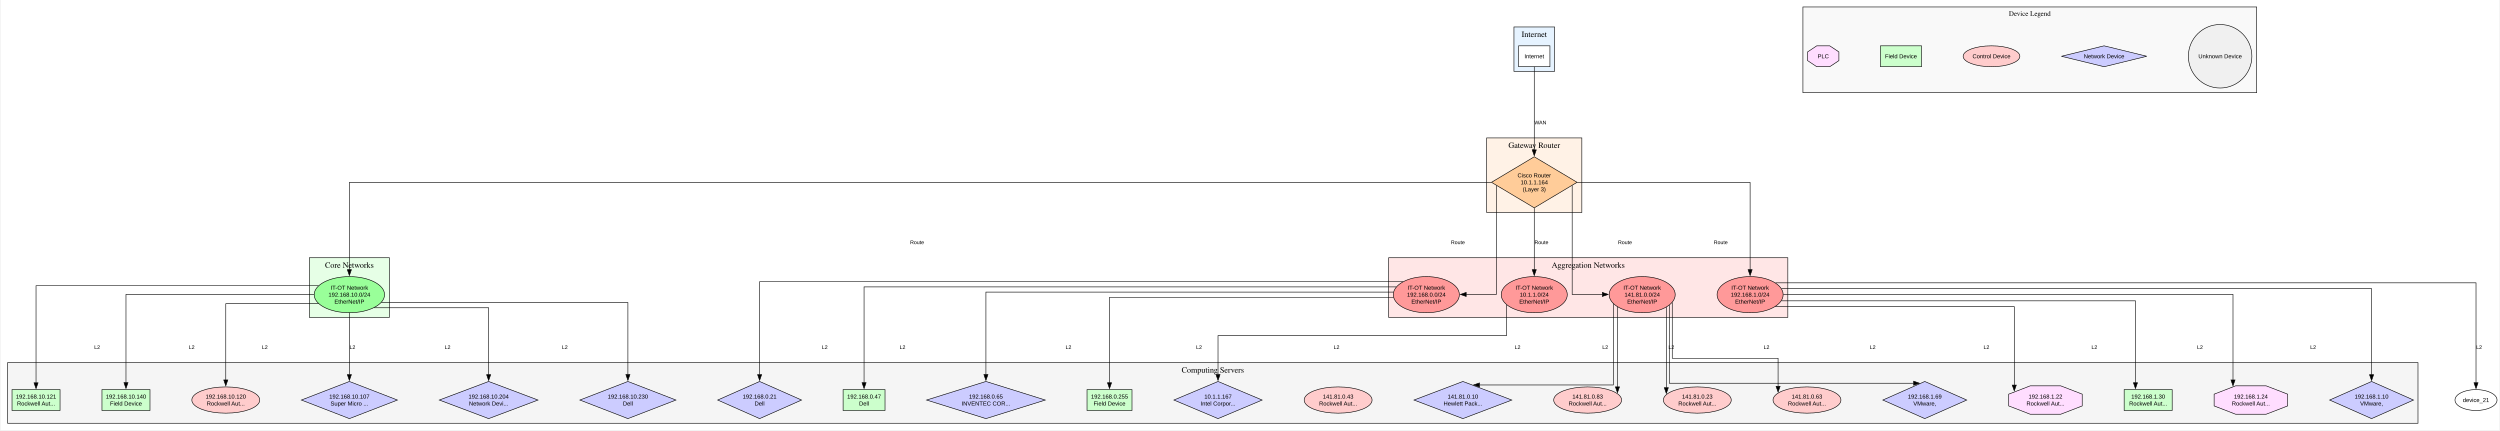
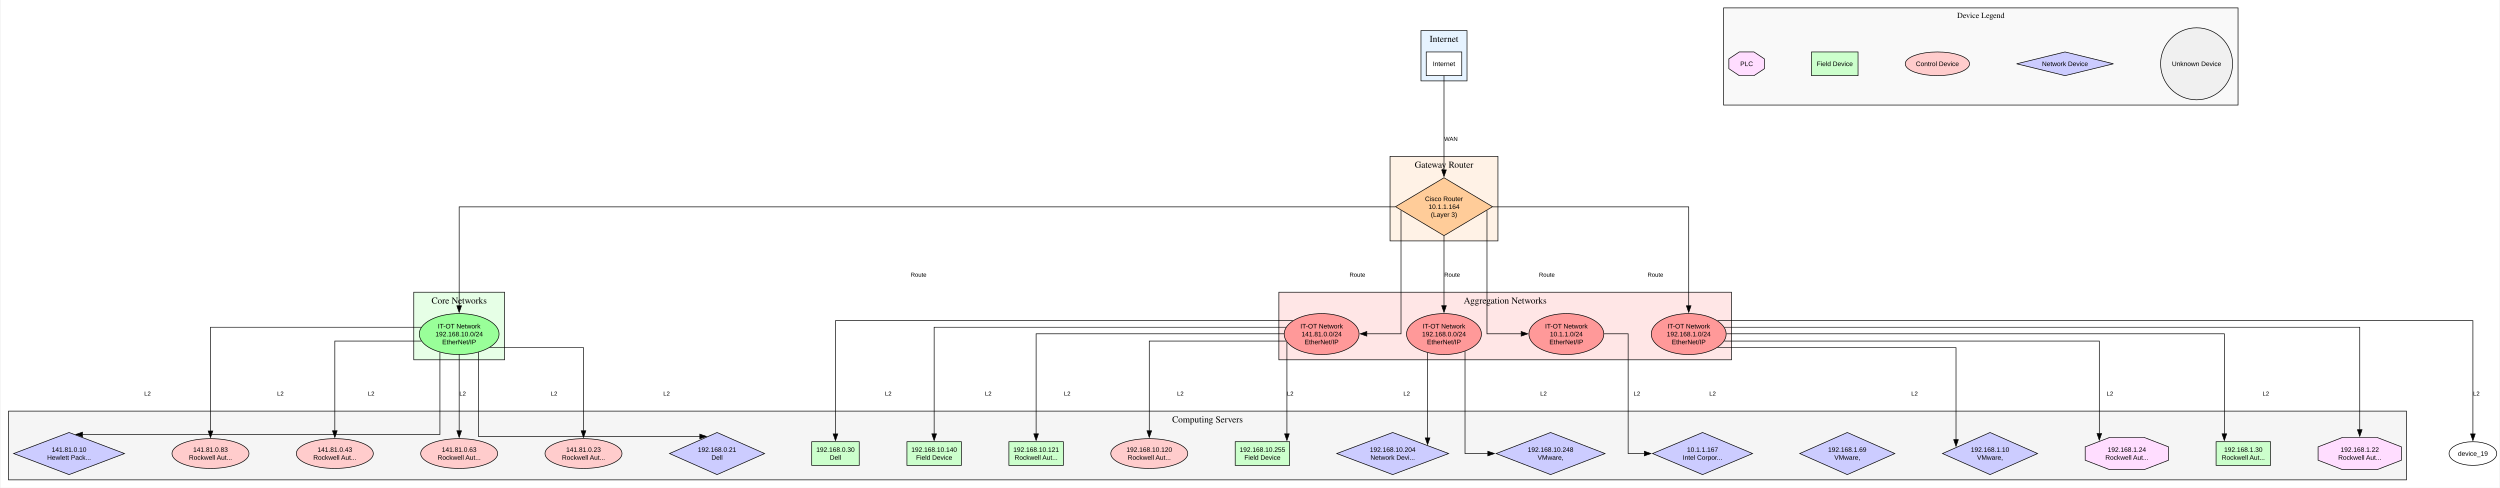
- <svg xmlns="http://www.w3.org/2000/svg" width="4306pt" height="741pt" viewBox="0.00 0.00 4306.23 741.42">
+ <svg xmlns="http://www.w3.org/2000/svg" width="3798pt" height="741pt" viewBox="0.00 0.00 3798.23 741.42">
  <g id="graph0" class="graph" transform="scale(1 1) rotate(0) translate(4 737.42)">
-     <polygon fill="white" stroke="none" points="-4,4 -4,-737.42 4302.23,-737.42 4302.23,4 -4,4" />
+     <polygon fill="white" stroke="none" points="-4,4 -4,-737.42 3794.23,-737.42 3794.23,4 -4,4" />
    <g id="clust1" class="cluster">
-       <polygon fill="#e6f3ff" stroke="black" points="2604,-614.45 2604,-690.95 2674,-690.95 2674,-614.45 2604,-614.45" />
-       <text text-anchor="middle" x="2639" y="-673.65" font-family="Times,serif" font-size="14.00">Internet</text>
+       <polygon fill="#e6f3ff" stroke="black" points="2155,-614.45 2155,-690.95 2225,-690.95 2225,-614.45 2155,-614.45" />
+       <text text-anchor="middle" x="2190" y="-673.65" font-family="Times,serif" font-size="14.00">Internet</text>
    </g>
    <g id="clust2" class="cluster">
-       <polygon fill="#fff2e6" stroke="black" points="2557,-371.23 2557,-499.73 2721,-499.73 2721,-371.23 2557,-371.23" />
-       <text text-anchor="middle" x="2639" y="-482.43" font-family="Times,serif" font-size="14.00">Gateway Router</text>
+       <polygon fill="#fff2e6" stroke="black" points="2108,-371.23 2108,-499.73 2272,-499.73 2272,-371.23 2108,-371.23" />
+       <text text-anchor="middle" x="2190" y="-482.43" font-family="Times,serif" font-size="14.00">Gateway Router</text>
    </g>
    <g id="clust3" class="cluster">
-       <polygon fill="#e6ffe6" stroke="black" points="528,-190.5 528,-293.23 666,-293.23 666,-190.5 528,-190.5" />
-       <text text-anchor="middle" x="597" y="-275.93" font-family="Times,serif" font-size="14.00">Core Networks</text>
+       <polygon fill="#e6ffe6" stroke="black" points="624,-190.5 624,-293.23 762,-293.23 762,-190.5 624,-190.5" />
+       <text text-anchor="middle" x="693" y="-275.93" font-family="Times,serif" font-size="14.00">Core Networks</text>
    </g>
    <g id="clust4" class="cluster">
-       <polygon fill="#ffe6e6" stroke="black" points="2388,-190.5 2388,-293.23 3076,-293.23 3076,-190.5 2388,-190.5" />
-       <text text-anchor="middle" x="2732" y="-275.93" font-family="Times,serif" font-size="14.00">Aggregation Networks</text>
+       <polygon fill="#ffe6e6" stroke="black" points="1939,-190.5 1939,-293.23 2627,-293.23 2627,-190.5 1939,-190.5" />
+       <text text-anchor="middle" x="2283" y="-275.93" font-family="Times,serif" font-size="14.00">Aggregation Networks</text>
    </g>
    <g id="clust5" class="cluster">
-       <polygon fill="#f5f5f5" stroke="black" points="8,-8 8,-112.5 4162,-112.5 4162,-8 8,-8" />
-       <text text-anchor="middle" x="2085" y="-95.2" font-family="Times,serif" font-size="14.00">Computing Servers</text>
+       <polygon fill="#f5f5f5" stroke="black" points="8,-8 8,-112.5 3653,-112.5 3653,-8 8,-8" />
+       <text text-anchor="middle" x="1830.5" y="-95.2" font-family="Times,serif" font-size="14.00">Computing Servers</text>
    </g>
    <g id="clust6" class="cluster">
-       <polygon fill="#f9f9f9" stroke="black" points="3102,-577.73 3102,-725.42 3884,-725.42 3884,-577.73 3102,-577.73" />
-       <text text-anchor="middle" x="3493" y="-710.02" font-family="Times,serif" font-size="12.00">Device Legend</text>
+       <polygon fill="#f9f9f9" stroke="black" points="2615,-577.73 2615,-725.42 3397,-725.42 3397,-577.73 2615,-577.73" />
+       <text text-anchor="middle" x="3006" y="-710.02" font-family="Times,serif" font-size="12.00">Device Legend</text>
    </g>
    <g id="node1" class="node">
-       <polygon fill="white" stroke="black" points="2666,-658.45 2612,-658.45 2612,-622.45 2666,-622.45 2666,-658.45" />
-       <text text-anchor="middle" x="2639" y="-636.95" font-family="Arial" font-size="10.00">Internet</text>
+       <polygon fill="white" stroke="black" points="2217,-658.45 2163,-658.45 2163,-622.45 2217,-622.45 2217,-658.45" />
+       <text text-anchor="middle" x="2190" y="-636.95" font-family="Arial" font-size="10.00">Internet</text>
    </g>
    <g id="node2" class="node">
-       <polygon fill="#ffcc99" stroke="black" points="2639,-467.23 2565.25,-423.23 2639,-379.23 2712.75,-423.23 2639,-467.23" />
-       <text text-anchor="middle" x="2639" y="-431.73" font-family="Arial" font-size="10.00">Cisco Router</text>
-       <text text-anchor="middle" x="2639" y="-419.73" font-family="Arial" font-size="10.00">10.1.1.164</text>
-       <text text-anchor="middle" x="2639" y="-407.73" font-family="Arial" font-size="10.00">(Layer 3)</text>
+       <polygon fill="#ffcc99" stroke="black" points="2190,-467.23 2116.25,-423.23 2190,-379.23 2263.75,-423.23 2190,-467.23" />
+       <text text-anchor="middle" x="2190" y="-431.73" font-family="Arial" font-size="10.00">Cisco Router</text>
+       <text text-anchor="middle" x="2190" y="-419.73" font-family="Arial" font-size="10.00">10.1.1.164</text>
+       <text text-anchor="middle" x="2190" y="-407.73" font-family="Arial" font-size="10.00">(Layer 3)</text>
    </g>
    <g id="edge1" class="edge">
-       <path fill="none" stroke="black" d="M2639,-622.3C2639,-622.3 2639,-479.13 2639,-479.13" />
-       <polygon fill="black" stroke="black" points="2642.5,-479.13 2639,-469.13 2635.5,-479.13 2642.5,-479.13" />
-       <text text-anchor="middle" x="2649.5" y="-523.18" font-family="Arial" font-size="9.00">WAN</text>
+       <path fill="none" stroke="black" d="M2190,-622.3C2190,-622.3 2190,-479.13 2190,-479.13" />
+       <polygon fill="black" stroke="black" points="2193.5,-479.13 2190,-469.13 2186.5,-479.13 2193.5,-479.13" />
+       <text text-anchor="middle" x="2200.5" y="-523.18" font-family="Arial" font-size="9.00">WAN</text>
    </g>
    <g id="node3" class="node">
-       <ellipse fill="#99ff99" stroke="black" cx="597" cy="-229.61" rx="60.63" ry="31.11" />
-       <text text-anchor="middle" x="597" y="-238.11" font-family="Arial" font-size="10.00">IT-OT Network</text>
-       <text text-anchor="middle" x="597" y="-226.11" font-family="Arial" font-size="10.00">192.168.10.0/24</text>
-       <text text-anchor="middle" x="597" y="-214.11" font-family="Arial" font-size="10.00">EtherNet/IP</text>
+       <ellipse fill="#99ff99" stroke="black" cx="693" cy="-229.61" rx="60.63" ry="31.11" />
+       <text text-anchor="middle" x="693" y="-238.11" font-family="Arial" font-size="10.00">IT-OT Network</text>
+       <text text-anchor="middle" x="693" y="-226.11" font-family="Arial" font-size="10.00">192.168.10.0/24</text>
+       <text text-anchor="middle" x="693" y="-214.11" font-family="Arial" font-size="10.00">EtherNet/IP</text>
    </g>
    <g id="edge2" class="edge">
-       <path fill="none" stroke="black" d="M2564.81,-423C2198.15,-423 597,-423 597,-423 597,-423 597,-272.63 597,-272.63" />
-       <polygon fill="black" stroke="black" points="600.5,-272.63 597,-262.63 593.5,-272.63 600.5,-272.63" />
-       <text text-anchor="middle" x="1575.38" y="-316.68" font-family="Arial" font-size="9.00">Route</text>
+       <path fill="none" stroke="black" d="M2115.76,-423C1813.7,-423 693,-423 693,-423 693,-423 693,-272.63 693,-272.63" />
+       <polygon fill="black" stroke="black" points="696.5,-272.63 693,-262.63 689.5,-272.63 696.5,-272.63" />
+       <text text-anchor="middle" x="1391.38" y="-316.68" font-family="Arial" font-size="9.00">Route</text>
    </g>
    <g id="node4" class="node">
-       <ellipse fill="#ff9999" stroke="black" cx="2453" cy="-229.61" rx="56.92" ry="31.11" />
-       <text text-anchor="middle" x="2453" y="-238.11" font-family="Arial" font-size="10.00">IT-OT Network</text>
-       <text text-anchor="middle" x="2453" y="-226.11" font-family="Arial" font-size="10.00">192.168.0.0/24</text>
-       <text text-anchor="middle" x="2453" y="-214.11" font-family="Arial" font-size="10.00">EtherNet/IP</text>
+       <ellipse fill="#ff9999" stroke="black" cx="2004" cy="-229.61" rx="56.92" ry="31.11" />
+       <text text-anchor="middle" x="2004" y="-238.11" font-family="Arial" font-size="10.00">IT-OT Network</text>
+       <text text-anchor="middle" x="2004" y="-226.11" font-family="Arial" font-size="10.00">141.81.0.0/24</text>
+       <text text-anchor="middle" x="2004" y="-214.11" font-family="Arial" font-size="10.00">EtherNet/IP</text>
    </g>
    <g id="edge3" class="edge">
-       <path fill="none" stroke="black" d="M2573.66,-417.65C2573.66,-385.97 2573.66,-230 2573.66,-230 2573.66,-230 2521.67,-230 2521.67,-230" />
-       <polygon fill="black" stroke="black" points="2521.67,-226.5 2511.67,-230 2521.67,-233.5 2521.67,-226.5" />
-       <text text-anchor="middle" x="2507.38" y="-316.68" font-family="Arial" font-size="9.00">Route</text>
+       <path fill="none" stroke="black" d="M2124.66,-417.65C2124.66,-385.97 2124.66,-230 2124.66,-230 2124.66,-230 2072.67,-230 2072.67,-230" />
+       <polygon fill="black" stroke="black" points="2072.67,-226.5 2062.67,-230 2072.67,-233.5 2072.67,-226.5" />
+       <text text-anchor="middle" x="2058.38" y="-316.68" font-family="Arial" font-size="9.00">Route</text>
    </g>
    <g id="node5" class="node">
-       <ellipse fill="#ff9999" stroke="black" cx="2639" cy="-229.61" rx="56.92" ry="31.11" />
-       <text text-anchor="middle" x="2639" y="-238.11" font-family="Arial" font-size="10.00">IT-OT Network</text>
-       <text text-anchor="middle" x="2639" y="-226.11" font-family="Arial" font-size="10.00">10.1.1.0/24</text>
-       <text text-anchor="middle" x="2639" y="-214.11" font-family="Arial" font-size="10.00">EtherNet/IP</text>
+       <ellipse fill="#ff9999" stroke="black" cx="2190" cy="-229.61" rx="56.92" ry="31.11" />
+       <text text-anchor="middle" x="2190" y="-238.11" font-family="Arial" font-size="10.00">IT-OT Network</text>
+       <text text-anchor="middle" x="2190" y="-226.11" font-family="Arial" font-size="10.00">192.168.0.0/24</text>
+       <text text-anchor="middle" x="2190" y="-214.11" font-family="Arial" font-size="10.00">EtherNet/IP</text>
    </g>
    <g id="edge4" class="edge">
-       <path fill="none" stroke="black" d="M2639,-378.81C2639,-378.81 2639,-272.66 2639,-272.66" />
-       <polygon fill="black" stroke="black" points="2642.5,-272.66 2639,-262.66 2635.5,-272.66 2642.5,-272.66" />
-       <text text-anchor="middle" x="2651.38" y="-316.68" font-family="Arial" font-size="9.00">Route</text>
+       <path fill="none" stroke="black" d="M2190,-378.81C2190,-378.81 2190,-272.66 2190,-272.66" />
+       <polygon fill="black" stroke="black" points="2193.5,-272.66 2190,-262.66 2186.5,-272.66 2193.5,-272.66" />
+       <text text-anchor="middle" x="2202.38" y="-316.68" font-family="Arial" font-size="9.00">Route</text>
    </g>
    <g id="node6" class="node">
-       <ellipse fill="#ff9999" stroke="black" cx="2825" cy="-229.61" rx="56.92" ry="31.11" />
-       <text text-anchor="middle" x="2825" y="-238.11" font-family="Arial" font-size="10.00">IT-OT Network</text>
-       <text text-anchor="middle" x="2825" y="-226.11" font-family="Arial" font-size="10.00">141.81.0.0/24</text>
-       <text text-anchor="middle" x="2825" y="-214.11" font-family="Arial" font-size="10.00">EtherNet/IP</text>
+       <ellipse fill="#ff9999" stroke="black" cx="2376" cy="-229.61" rx="56.92" ry="31.11" />
+       <text text-anchor="middle" x="2376" y="-238.11" font-family="Arial" font-size="10.00">IT-OT Network</text>
+       <text text-anchor="middle" x="2376" y="-226.11" font-family="Arial" font-size="10.00">10.1.1.0/24</text>
+       <text text-anchor="middle" x="2376" y="-214.11" font-family="Arial" font-size="10.00">EtherNet/IP</text>
    </g>
    <g id="edge5" class="edge">
-       <path fill="none" stroke="black" d="M2704.34,-417.65C2704.34,-385.97 2704.34,-230 2704.34,-230 2704.34,-230 2756.33,-230 2756.33,-230" />
-       <polygon fill="black" stroke="black" points="2756.33,-233.5 2766.33,-230 2756.33,-226.5 2756.33,-233.5" />
-       <text text-anchor="middle" x="2795.38" y="-316.68" font-family="Arial" font-size="9.00">Route</text>
+       <path fill="none" stroke="black" d="M2255.34,-417.65C2255.34,-385.97 2255.34,-230 2255.34,-230 2255.34,-230 2307.33,-230 2307.33,-230" />
+       <polygon fill="black" stroke="black" points="2307.33,-233.5 2317.33,-230 2307.33,-226.5 2307.33,-233.5" />
+       <text text-anchor="middle" x="2346.38" y="-316.68" font-family="Arial" font-size="9.00">Route</text>
    </g>
    <g id="node7" class="node">
-       <ellipse fill="#ff9999" stroke="black" cx="3011" cy="-229.61" rx="56.92" ry="31.11" />
-       <text text-anchor="middle" x="3011" y="-238.11" font-family="Arial" font-size="10.00">IT-OT Network</text>
-       <text text-anchor="middle" x="3011" y="-226.11" font-family="Arial" font-size="10.00">192.168.1.0/24</text>
-       <text text-anchor="middle" x="3011" y="-214.11" font-family="Arial" font-size="10.00">EtherNet/IP</text>
+       <ellipse fill="#ff9999" stroke="black" cx="2562" cy="-229.61" rx="56.92" ry="31.11" />
+       <text text-anchor="middle" x="2562" y="-238.11" font-family="Arial" font-size="10.00">IT-OT Network</text>
+       <text text-anchor="middle" x="2562" y="-226.11" font-family="Arial" font-size="10.00">192.168.1.0/24</text>
+       <text text-anchor="middle" x="2562" y="-214.11" font-family="Arial" font-size="10.00">EtherNet/IP</text>
    </g>
    <g id="edge6" class="edge">
-       <path fill="none" stroke="black" d="M2712.94,-423C2821.43,-423 3011,-423 3011,-423 3011,-423 3011,-272.63 3011,-272.63" />
-       <polygon fill="black" stroke="black" points="3014.5,-272.63 3011,-262.63 3007.5,-272.63 3014.5,-272.63" />
-       <text text-anchor="middle" x="2960.38" y="-316.68" font-family="Arial" font-size="9.00">Route</text>
+       <path fill="none" stroke="black" d="M2263.94,-423C2372.43,-423 2562,-423 2562,-423 2562,-423 2562,-272.63 2562,-272.63" />
+       <polygon fill="black" stroke="black" points="2565.5,-272.63 2562,-262.63 2558.5,-272.63 2565.5,-272.63" />
+       <text text-anchor="middle" x="2511.38" y="-316.68" font-family="Arial" font-size="9.00">Route</text>
    </g>
    <g id="node8" class="node">
-       <polygon fill="#ccffcc" stroke="black" points="98.38,-66 15.62,-66 15.62,-30 98.38,-30 98.38,-66" />
-       <text text-anchor="middle" x="57" y="-50.5" font-family="Arial" font-size="10.00">192.168.10.121</text>
-       <text text-anchor="middle" x="57" y="-38.5" font-family="Arial" font-size="10.00">Rockwell Aut...</text>
+       <polygon fill="#ccccff" stroke="black" points="100,-80 15.75,-48 100,-16 184.25,-48 100,-80" />
+       <text text-anchor="middle" x="100" y="-50.5" font-family="Arial" font-size="10.00">141.81.0.10</text>
+       <text text-anchor="middle" x="100" y="-38.5" font-family="Arial" font-size="10.00">Hewlett Pack...</text>
    </g>
    <g id="edge7" class="edge">
-       <path fill="none" stroke="black" d="M543.74,-245C407.51,-245 57,-245 57,-245 57,-245 57,-77.69 57,-77.69" />
-       <polygon fill="black" stroke="black" points="60.5,-77.69 57,-67.69 53.5,-77.69 60.5,-77.69" />
-       <text text-anchor="middle" x="162.25" y="-135.95" font-family="Arial" font-size="9.00">L2</text>
+       <path fill="none" stroke="black" d="M663.74,-201.98C663.74,-158 663.74,-77 663.74,-77 663.74,-77 120.37,-77 120.37,-77" />
+       <polygon fill="black" stroke="black" points="120.37,-73.5 110.37,-77 120.37,-80.5 120.37,-73.5" />
+       <text text-anchor="middle" x="219.25" y="-135.95" font-family="Arial" font-size="9.00">L2</text>
    </g>
    <g id="node9" class="node">
-       <polygon fill="#ccffcc" stroke="black" points="253.38,-66 170.62,-66 170.62,-30 253.38,-30 253.38,-66" />
-       <text text-anchor="middle" x="212" y="-50.5" font-family="Arial" font-size="10.00">192.168.10.140</text>
-       <text text-anchor="middle" x="212" y="-38.5" font-family="Arial" font-size="10.00">Field Device</text>
+       <ellipse fill="#ffcccc" stroke="black" cx="315" cy="-48" rx="58.51" ry="22.63" />
+       <text text-anchor="middle" x="315" y="-50.5" font-family="Arial" font-size="10.00">141.81.0.83</text>
+       <text text-anchor="middle" x="315" y="-38.5" font-family="Arial" font-size="10.00">Rockwell Aut...</text>
    </g>
    <g id="edge8" class="edge">
-       <path fill="none" stroke="black" d="M536,-230C427.44,-230 212,-230 212,-230 212,-230 212,-77.97 212,-77.97" />
-       <polygon fill="black" stroke="black" points="215.5,-77.97 212,-67.97 208.5,-77.97 215.5,-77.97" />
-       <text text-anchor="middle" x="325.25" y="-135.95" font-family="Arial" font-size="9.00">L2</text>
+       <path fill="none" stroke="black" d="M635.59,-240C529.85,-240 315,-240 315,-240 315,-240 315,-82.29 315,-82.29" />
+       <polygon fill="black" stroke="black" points="318.5,-82.29 315,-72.29 311.5,-82.29 318.5,-82.29" />
+       <text text-anchor="middle" x="421.25" y="-135.95" font-family="Arial" font-size="9.00">L2</text>
    </g>
    <g id="node10" class="node">
-       <ellipse fill="#ffcccc" stroke="black" cx="384" cy="-48" rx="58.51" ry="22.63" />
-       <text text-anchor="middle" x="384" y="-50.5" font-family="Arial" font-size="10.00">192.168.10.120</text>
-       <text text-anchor="middle" x="384" y="-38.5" font-family="Arial" font-size="10.00">Rockwell Aut...</text>
+       <ellipse fill="#ffcccc" stroke="black" cx="504" cy="-48" rx="58.51" ry="22.63" />
+       <text text-anchor="middle" x="504" y="-50.5" font-family="Arial" font-size="10.00">141.81.0.43</text>
+       <text text-anchor="middle" x="504" y="-38.5" font-family="Arial" font-size="10.00">Rockwell Aut...</text>
    </g>
    <g id="edge9" class="edge">
-       <path fill="none" stroke="black" d="M544.07,-214C480.99,-214 384,-214 384,-214 384,-214 384,-82.6 384,-82.6" />
-       <polygon fill="black" stroke="black" points="387.5,-82.6 384,-72.6 380.5,-82.6 387.5,-82.6" />
-       <text text-anchor="middle" x="451.25" y="-135.95" font-family="Arial" font-size="9.00">L2</text>
+       <path fill="none" stroke="black" d="M635.52,-219C579.92,-219 504,-219 504,-219 504,-219 504,-82.58 504,-82.58" />
+       <polygon fill="black" stroke="black" points="507.5,-82.58 504,-72.58 500.5,-82.58 507.5,-82.58" />
+       <text text-anchor="middle" x="559.25" y="-135.95" font-family="Arial" font-size="9.00">L2</text>
    </g>
    <g id="node11" class="node">
-       <polygon fill="#ccccff" stroke="black" points="597,-80 514.25,-48 597,-16 679.75,-48 597,-80" />
-       <text text-anchor="middle" x="597" y="-50.5" font-family="Arial" font-size="10.00">192.168.10.107</text>
-       <text text-anchor="middle" x="597" y="-38.5" font-family="Arial" font-size="10.00">Super Micro ...</text>
+       <ellipse fill="#ffcccc" stroke="black" cx="693" cy="-48" rx="58.51" ry="22.63" />
+       <text text-anchor="middle" x="693" y="-50.5" font-family="Arial" font-size="10.00">141.81.0.63</text>
+       <text text-anchor="middle" x="693" y="-38.5" font-family="Arial" font-size="10.00">Rockwell Aut...</text>
    </g>
    <g id="edge10" class="edge">
-       <path fill="none" stroke="black" d="M597,-198.39C597,-198.39 597,-91.85 597,-91.85" />
-       <polygon fill="black" stroke="black" points="600.5,-91.85 597,-81.85 593.5,-91.85 600.5,-91.85" />
-       <text text-anchor="middle" x="602.25" y="-135.95" font-family="Arial" font-size="9.00">L2</text>
+       <path fill="none" stroke="black" d="M693,-198.39C693,-198.39 693,-82.56 693,-82.56" />
+       <polygon fill="black" stroke="black" points="696.5,-82.56 693,-72.56 689.5,-82.56 696.5,-82.56" />
+       <text text-anchor="middle" x="698.25" y="-135.95" font-family="Arial" font-size="9.00">L2</text>
    </g>
    <g id="node12" class="node">
-       <polygon fill="#ccccff" stroke="black" points="837,-80 752,-48 837,-16 922,-48 837,-80" />
-       <text text-anchor="middle" x="837" y="-50.5" font-family="Arial" font-size="10.00">192.168.10.204</text>
-       <text text-anchor="middle" x="837" y="-38.5" font-family="Arial" font-size="10.00">Network Devi...</text>
+       <ellipse fill="#ffcccc" stroke="black" cx="882" cy="-48" rx="58.51" ry="22.63" />
+       <text text-anchor="middle" x="882" y="-50.5" font-family="Arial" font-size="10.00">141.81.0.23</text>
+       <text text-anchor="middle" x="882" y="-38.5" font-family="Arial" font-size="10.00">Rockwell Aut...</text>
    </g>
    <g id="edge11" class="edge">
-       <path fill="none" stroke="black" d="M639.63,-207C708.6,-207 837,-207 837,-207 837,-207 837,-91.69 837,-91.69" />
-       <polygon fill="black" stroke="black" points="840.5,-91.69 837,-81.69 833.5,-91.69 840.5,-91.69" />
-       <text text-anchor="middle" x="766.25" y="-135.95" font-family="Arial" font-size="9.00">L2</text>
+       <path fill="none" stroke="black" d="M739.23,-209C795.19,-209 882,-209 882,-209 882,-209 882,-82.58 882,-82.58" />
+       <polygon fill="black" stroke="black" points="885.5,-82.58 882,-72.58 878.5,-82.58 885.5,-82.58" />
+       <text text-anchor="middle" x="837.25" y="-135.95" font-family="Arial" font-size="9.00">L2</text>
    </g>
    <g id="node13" class="node">
-       <polygon fill="#ccccff" stroke="black" points="1077,-80 994.25,-48 1077,-16 1159.75,-48 1077,-80" />
-       <text text-anchor="middle" x="1077" y="-50.5" font-family="Arial" font-size="10.00">192.168.10.230</text>
-       <text text-anchor="middle" x="1077" y="-38.5" font-family="Arial" font-size="10.00">Dell</text>
+       <polygon fill="#ccccff" stroke="black" points="1085,-80 1012.75,-48 1085,-16 1157.25,-48 1085,-80" />
+       <text text-anchor="middle" x="1085" y="-50.5" font-family="Arial" font-size="10.00">192.168.0.21</text>
+       <text text-anchor="middle" x="1085" y="-38.5" font-family="Arial" font-size="10.00">Dell</text>
    </g>
    <g id="edge12" class="edge">
-       <path fill="none" stroke="black" d="M652.06,-216C778.14,-216 1077,-216 1077,-216 1077,-216 1077,-91.91 1077,-91.91" />
-       <polygon fill="black" stroke="black" points="1080.5,-91.91 1077,-81.91 1073.5,-91.91 1080.5,-91.91" />
-       <text text-anchor="middle" x="968.25" y="-135.95" font-family="Arial" font-size="9.00">L2</text>
+       <path fill="none" stroke="black" d="M722.26,-202.15C722.26,-157.48 722.26,-74 722.26,-74 722.26,-74 1058.82,-74 1058.82,-74" />
+       <polygon fill="black" stroke="black" points="1058.82,-77.5 1068.82,-74 1058.82,-70.5 1058.82,-77.5" />
+       <text text-anchor="middle" x="1008.25" y="-135.95" font-family="Arial" font-size="9.00">L2</text>
    </g>
    <g id="node14" class="node">
-       <polygon fill="#ccccff" stroke="black" points="1304,-80 1231.75,-48 1304,-16 1376.25,-48 1304,-80" />
-       <text text-anchor="middle" x="1304" y="-50.5" font-family="Arial" font-size="10.00">192.168.0.21</text>
-       <text text-anchor="middle" x="1304" y="-38.5" font-family="Arial" font-size="10.00">Dell</text>
+       <polygon fill="#ccffcc" stroke="black" points="1301.12,-66 1228.88,-66 1228.88,-30 1301.12,-30 1301.12,-66" />
+       <text text-anchor="middle" x="1265" y="-50.5" font-family="Arial" font-size="10.00">192.168.0.30</text>
+       <text text-anchor="middle" x="1265" y="-38.5" font-family="Arial" font-size="10.00">Dell</text>
    </g>
    <g id="edge13" class="edge">
-       <path fill="none" stroke="black" d="M2412.78,-252C2209.42,-252 1304,-252 1304,-252 1304,-252 1304,-91.84 1304,-91.84" />
-       <polygon fill="black" stroke="black" points="1307.5,-91.84 1304,-81.84 1300.5,-91.84 1307.5,-91.84" />
-       <text text-anchor="middle" x="1416.25" y="-135.95" font-family="Arial" font-size="9.00">L2</text>
+       <path fill="none" stroke="black" d="M1960.26,-250C1801.51,-250 1265,-250 1265,-250 1265,-250 1265,-77.8 1265,-77.8" />
+       <polygon fill="black" stroke="black" points="1268.5,-77.8 1265,-67.8 1261.5,-77.8 1268.5,-77.8" />
+       <text text-anchor="middle" x="1345.25" y="-135.95" font-family="Arial" font-size="9.00">L2</text>
    </g>
    <g id="node15" class="node">
-       <polygon fill="#ccffcc" stroke="black" points="1520.12,-66 1447.88,-66 1447.88,-30 1520.12,-30 1520.12,-66" />
-       <text text-anchor="middle" x="1484" y="-50.5" font-family="Arial" font-size="10.00">192.168.0.47</text>
-       <text text-anchor="middle" x="1484" y="-38.5" font-family="Arial" font-size="10.00">Dell</text>
+       <polygon fill="#ccffcc" stroke="black" points="1456.38,-66 1373.62,-66 1373.62,-30 1456.38,-30 1456.38,-66" />
+       <text text-anchor="middle" x="1415" y="-50.5" font-family="Arial" font-size="10.00">192.168.10.140</text>
+       <text text-anchor="middle" x="1415" y="-38.5" font-family="Arial" font-size="10.00">Field Device</text>
    </g>
    <g id="edge14" class="edge">
-       <path fill="none" stroke="black" d="M2401.24,-243C2200.44,-243 1484,-243 1484,-243 1484,-243 1484,-77.86 1484,-77.86" />
-       <polygon fill="black" stroke="black" points="1487.5,-77.86 1484,-67.86 1480.5,-77.86 1487.5,-77.86" />
-       <text text-anchor="middle" x="1550.25" y="-135.95" font-family="Arial" font-size="9.00">L2</text>
+       <path fill="none" stroke="black" d="M1949.91,-240C1804.3,-240 1415,-240 1415,-240 1415,-240 1415,-77.92 1415,-77.92" />
+       <polygon fill="black" stroke="black" points="1418.5,-77.92 1415,-67.92 1411.5,-77.92 1418.5,-77.92" />
+       <text text-anchor="middle" x="1497.25" y="-135.95" font-family="Arial" font-size="9.00">L2</text>
    </g>
    <g id="node16" class="node">
-       <polygon fill="#ccccff" stroke="black" points="1694,-80 1591.75,-48 1694,-16 1796.25,-48 1694,-80" />
-       <text text-anchor="middle" x="1694" y="-50.5" font-family="Arial" font-size="10.00">192.168.0.65</text>
-       <text text-anchor="middle" x="1694" y="-38.5" font-family="Arial" font-size="10.00">INVENTEC COR...</text>
+       <polygon fill="#ccffcc" stroke="black" points="1611.38,-66 1528.62,-66 1528.62,-30 1611.38,-30 1611.38,-66" />
+       <text text-anchor="middle" x="1570" y="-50.5" font-family="Arial" font-size="10.00">192.168.10.121</text>
+       <text text-anchor="middle" x="1570" y="-38.5" font-family="Arial" font-size="10.00">Rockwell Aut...</text>
    </g>
    <g id="edge15" class="edge">
-       <path fill="none" stroke="black" d="M2396.26,-234C2220.05,-234 1694,-234 1694,-234 1694,-234 1694,-91.91 1694,-91.91" />
-       <polygon fill="black" stroke="black" points="1697.5,-91.91 1694,-81.91 1690.5,-91.91 1697.5,-91.91" />
-       <text text-anchor="middle" x="1836.25" y="-135.95" font-family="Arial" font-size="9.00">L2</text>
+       <path fill="none" stroke="black" d="M1946.82,-230C1828.97,-230 1570,-230 1570,-230 1570,-230 1570,-77.97 1570,-77.97" />
+       <polygon fill="black" stroke="black" points="1573.5,-77.97 1570,-67.97 1566.5,-77.97 1573.5,-77.97" />
+       <text text-anchor="middle" x="1617.25" y="-135.95" font-family="Arial" font-size="9.00">L2</text>
    </g>
    <g id="node17" class="node">
-       <polygon fill="#ccffcc" stroke="black" points="1945.75,-66 1868.25,-66 1868.25,-30 1945.75,-30 1945.75,-66" />
-       <text text-anchor="middle" x="1907" y="-50.5" font-family="Arial" font-size="10.00">192.168.0.255</text>
-       <text text-anchor="middle" x="1907" y="-38.5" font-family="Arial" font-size="10.00">Field Device</text>
+       <ellipse fill="#ffcccc" stroke="black" cx="1742" cy="-48" rx="58.51" ry="22.63" />
+       <text text-anchor="middle" x="1742" y="-50.5" font-family="Arial" font-size="10.00">192.168.10.120</text>
+       <text text-anchor="middle" x="1742" y="-38.5" font-family="Arial" font-size="10.00">Rockwell Aut...</text>
    </g>
    <g id="edge16" class="edge">
-       <path fill="none" stroke="black" d="M2396.37,-225C2256.7,-225 1907,-225 1907,-225 1907,-225 1907,-77.79 1907,-77.79" />
-       <polygon fill="black" stroke="black" points="1910.5,-77.79 1907,-67.79 1903.5,-77.79 1910.5,-77.79" />
-       <text text-anchor="middle" x="2061.25" y="-135.95" font-family="Arial" font-size="9.00">L2</text>
+       <path fill="none" stroke="black" d="M1950.03,-219C1873.33,-219 1742,-219 1742,-219 1742,-219 1742,-82.58 1742,-82.58" />
+       <polygon fill="black" stroke="black" points="1745.5,-82.58 1742,-72.58 1738.5,-82.58 1745.5,-82.58" />
+       <text text-anchor="middle" x="1789.25" y="-135.95" font-family="Arial" font-size="9.00">L2</text>
    </g>
    <g id="node18" class="node">
-       <polygon fill="#ccccff" stroke="black" points="2094,-80 2018,-48 2094,-16 2170,-48 2094,-80" />
-       <text text-anchor="middle" x="2094" y="-50.5" font-family="Arial" font-size="10.00">10.1.1.167</text>
-       <text text-anchor="middle" x="2094" y="-38.5" font-family="Arial" font-size="10.00">Intel Corpor...</text>
+       <polygon fill="#ccffcc" stroke="black" points="1955.38,-66 1872.62,-66 1872.62,-30 1955.38,-30 1955.38,-66" />
+       <text text-anchor="middle" x="1914" y="-50.5" font-family="Arial" font-size="10.00">192.168.10.255</text>
+       <text text-anchor="middle" x="1914" y="-38.5" font-family="Arial" font-size="10.00">Field Device</text>
    </g>
    <g id="edge17" class="edge">
-       <path fill="none" stroke="black" d="M2591.16,-212.16C2591.16,-191.25 2591.16,-159 2591.16,-159 2591.16,-159 2094,-159 2094,-159 2094,-159 2094,-91.92 2094,-91.92" />
-       <polygon fill="black" stroke="black" points="2097.5,-91.92 2094,-81.92 2090.5,-91.92 2097.5,-91.92" />
-       <text text-anchor="middle" x="2298.25" y="-135.95" font-family="Arial" font-size="9.00">L2</text>
+       <path fill="none" stroke="black" d="M1951.23,-217.41C1951.23,-217.41 1951.23,-77.93 1951.23,-77.93" />
+       <polygon fill="black" stroke="black" points="1954.73,-77.93 1951.23,-67.93 1947.73,-77.93 1954.73,-77.93" />
+       <text text-anchor="middle" x="1956.25" y="-135.95" font-family="Arial" font-size="9.00">L2</text>
+     </g>
+     <g id="node19" class="node">
+       <polygon fill="#ccccff" stroke="black" points="2112,-80 2027,-48 2112,-16 2197,-48 2112,-80" />
+       <text text-anchor="middle" x="2112" y="-50.5" font-family="Arial" font-size="10.00">192.168.10.204</text>
+       <text text-anchor="middle" x="2112" y="-38.5" font-family="Arial" font-size="10.00">Network Devi...</text>
+     </g>
+     <g id="edge18" class="edge">
+       <path fill="none" stroke="black" d="M2165.04,-201.24C2165.04,-201.24 2165.04,-71.71 2165.04,-71.71" />
+       <polygon fill="black" stroke="black" points="2168.54,-71.71 2165.04,-61.71 2161.54,-71.71 2168.54,-71.71" />
+       <text text-anchor="middle" x="2133.25" y="-135.95" font-family="Arial" font-size="9.00">L2</text>
    </g>
    <g id="node20" class="node">
-       <polygon fill="#ccccff" stroke="black" points="2516,-80 2431.75,-48 2516,-16 2600.25,-48 2516,-80" />
-       <text text-anchor="middle" x="2516" y="-50.5" font-family="Arial" font-size="10.00">141.81.0.10</text>
-       <text text-anchor="middle" x="2516" y="-38.5" font-family="Arial" font-size="10.00">Hewlett Pack...</text>
-     </g>
-     <g id="edge18" class="edge">
-       <path fill="none" stroke="black" d="M2775.22,-214.12C2775.22,-174.76 2775.22,-74 2775.22,-74 2775.22,-74 2544.52,-74 2544.52,-74" />
-       <polygon fill="black" stroke="black" points="2544.52,-70.5 2534.52,-74 2544.52,-77.5 2544.52,-70.5" />
-       <text text-anchor="middle" x="2610.25" y="-135.95" font-family="Arial" font-size="9.00">L2</text>
+       <polygon fill="#ccccff" stroke="black" points="2352,-80 2269.25,-48 2352,-16 2434.75,-48 2352,-80" />
+       <text text-anchor="middle" x="2352" y="-50.5" font-family="Arial" font-size="10.00">192.168.10.248</text>
+       <text text-anchor="middle" x="2352" y="-38.5" font-family="Arial" font-size="10.00">VMware,</text>
+     </g>
+     <g id="edge19" class="edge">
+       <path fill="none" stroke="black" d="M2221.96,-203.59C2221.96,-153.37 2221.96,-48 2221.96,-48 2221.96,-48 2256.66,-48 2256.66,-48" />
+       <polygon fill="black" stroke="black" points="2256.66,-51.5 2266.66,-48 2256.66,-44.5 2256.66,-51.5" />
+       <text text-anchor="middle" x="2341.25" y="-135.95" font-family="Arial" font-size="9.00">L2</text>
    </g>
    <g id="node21" class="node">
-       <ellipse fill="#ffcccc" stroke="black" cx="2731" cy="-48" rx="58.51" ry="22.63" />
-       <text text-anchor="middle" x="2731" y="-50.5" font-family="Arial" font-size="10.00">141.81.0.83</text>
-       <text text-anchor="middle" x="2731" y="-38.5" font-family="Arial" font-size="10.00">Rockwell Aut...</text>
-     </g>
-     <g id="edge19" class="edge">
-       <path fill="none" stroke="black" d="M2782.37,-208.78C2782.37,-208.78 2782.37,-70.69 2782.37,-70.69" />
-       <polygon fill="black" stroke="black" points="2785.87,-70.69 2782.37,-60.69 2778.87,-70.69 2785.87,-70.69" />
-       <text text-anchor="middle" x="2761.25" y="-135.95" font-family="Arial" font-size="9.00">L2</text>
+       <polygon fill="#ccccff" stroke="black" points="2583,-80 2507,-48 2583,-16 2659,-48 2583,-80" />
+       <text text-anchor="middle" x="2583" y="-50.5" font-family="Arial" font-size="10.00">10.1.1.167</text>
+       <text text-anchor="middle" x="2583" y="-38.5" font-family="Arial" font-size="10.00">Intel Corpor...</text>
+     </g>
+     <g id="edge20" class="edge">
+       <path fill="none" stroke="black" d="M2433.34,-230C2452.89,-230 2469.91,-230 2469.91,-230 2469.91,-230 2469.91,-48 2469.91,-48 2469.91,-48 2494.49,-48 2494.49,-48" />
+       <polygon fill="black" stroke="black" points="2494.49,-51.5 2504.49,-48 2494.49,-44.5 2494.49,-51.5" />
+       <text text-anchor="middle" x="2483.25" y="-135.95" font-family="Arial" font-size="9.00">L2</text>
+     </g>
+     <g id="node23" class="node">
+       <polygon fill="#ccccff" stroke="black" points="3020,-80 2947.75,-48 3020,-16 3092.25,-48 3020,-80" />
+       <text text-anchor="middle" x="3020" y="-50.5" font-family="Arial" font-size="10.00">192.168.1.10</text>
+       <text text-anchor="middle" x="3020" y="-38.5" font-family="Arial" font-size="10.00">VMware,</text>
+     </g>
+     <g id="edge21" class="edge">
+       <path fill="none" stroke="black" d="M2605.48,-209C2710.3,-209 2968.3,-209 2968.3,-209 2968.3,-209 2968.3,-69.1 2968.3,-69.1" />
+       <polygon fill="black" stroke="black" points="2971.8,-69.1 2968.3,-59.1 2964.8,-69.1 2971.8,-69.1" />
+       <text text-anchor="middle" x="2598.25" y="-135.95" font-family="Arial" font-size="9.00">L2</text>
+     </g>
+     <g id="node24" class="node">
+       <polygon fill="#ffddff" stroke="black" points="3291.33,-37.86 3291.33,-58.14 3254.23,-72.49 3201.77,-72.49 3164.67,-58.14 3164.67,-37.86 3201.77,-23.51 3254.23,-23.51 3291.33,-37.86" />
+       <text text-anchor="middle" x="3228" y="-50.5" font-family="Arial" font-size="10.00">192.168.1.24</text>
+       <text text-anchor="middle" x="3228" y="-38.5" font-family="Arial" font-size="10.00">Rockwell Aut...</text>
+     </g>
+     <g id="edge22" class="edge">
+       <path fill="none" stroke="black" d="M2616.02,-219C2767.64,-219 3186.11,-219 3186.11,-219 3186.11,-219 3186.11,-78.47 3186.11,-78.47" />
+       <polygon fill="black" stroke="black" points="3189.61,-78.47 3186.11,-68.47 3182.61,-78.47 3189.61,-78.47" />
+       <text text-anchor="middle" x="2905.25" y="-135.95" font-family="Arial" font-size="9.00">L2</text>
+     </g>
+     <g id="node25" class="node">
+       <polygon fill="#ccffcc" stroke="black" points="3446.38,-66 3363.62,-66 3363.62,-30 3446.38,-30 3446.38,-66" />
+       <text text-anchor="middle" x="3405" y="-50.5" font-family="Arial" font-size="10.00">192.168.1.30</text>
+       <text text-anchor="middle" x="3405" y="-38.5" font-family="Arial" font-size="10.00">Rockwell Aut...</text>
+     </g>
+     <g id="edge23" class="edge">
+       <path fill="none" stroke="black" d="M2619.25,-230C2804.57,-230 3376.17,-230 3376.17,-230 3376.17,-230 3376.17,-77.97 3376.17,-77.97" />
+       <polygon fill="black" stroke="black" points="3379.67,-77.97 3376.17,-67.97 3372.67,-77.97 3379.67,-77.97" />
+       <text text-anchor="middle" x="3202.25" y="-135.95" font-family="Arial" font-size="9.00">L2</text>
+     </g>
+     <g id="node26" class="node">
+       <polygon fill="#ffddff" stroke="black" points="3645.33,-37.86 3645.33,-58.14 3608.23,-72.49 3555.77,-72.49 3518.67,-58.14 3518.67,-37.86 3555.77,-23.51 3608.23,-23.51 3645.33,-37.86" />
+       <text text-anchor="middle" x="3582" y="-50.5" font-family="Arial" font-size="10.00">192.168.1.22</text>
+       <text text-anchor="middle" x="3582" y="-38.5" font-family="Arial" font-size="10.00">Rockwell Aut...</text>
+     </g>
+     <g id="edge24" class="edge">
+       <path fill="none" stroke="black" d="M2616.12,-240C2826.99,-240 3582,-240 3582,-240 3582,-240 3582,-84.22 3582,-84.22" />
+       <polygon fill="black" stroke="black" points="3585.5,-84.22 3582,-74.22 3578.5,-84.22 3585.5,-84.22" />
+       <text text-anchor="middle" x="3439.25" y="-135.95" font-family="Arial" font-size="9.00">L2</text>
+     </g>
+     <g id="node27" class="node">
+       <ellipse fill="none" stroke="black" cx="3754" cy="-48" rx="36.23" ry="18" />
+       <text text-anchor="middle" x="3754" y="-44.5" font-family="Arial" font-size="10.00">device_19</text>
+     </g>
+     <g id="edge25" class="edge">
+       <path fill="none" stroke="black" d="M2605.84,-250C2820.89,-250 3754,-250 3754,-250 3754,-250 3754,-77.8 3754,-77.8" />
+       <polygon fill="black" stroke="black" points="3757.5,-77.8 3754,-67.8 3750.5,-77.8 3757.5,-77.8" />
+       <text text-anchor="middle" x="3759.25" y="-135.95" font-family="Arial" font-size="9.00">L2</text>
    </g>
    <g id="node22" class="node">
-       <ellipse fill="#ffcccc" stroke="black" cx="2920" cy="-48" rx="58.51" ry="22.63" />
-       <text text-anchor="middle" x="2920" y="-50.5" font-family="Arial" font-size="10.00">141.81.0.23</text>
-       <text text-anchor="middle" x="2920" y="-38.5" font-family="Arial" font-size="10.00">Rockwell Aut...</text>
-     </g>
-     <g id="edge20" class="edge">
-       <path fill="none" stroke="black" d="M2866.6,-208.07C2866.6,-208.07 2866.6,-69.34 2866.6,-69.34" />
-       <polygon fill="black" stroke="black" points="2870.1,-69.34 2866.6,-59.34 2863.1,-69.34 2870.1,-69.34" />
-       <text text-anchor="middle" x="2875.25" y="-135.95" font-family="Arial" font-size="9.00">L2</text>
-     </g>
-     <g id="node23" class="node">
-       <ellipse fill="#ffcccc" stroke="black" cx="3109" cy="-48" rx="58.51" ry="22.63" />
-       <text text-anchor="middle" x="3109" y="-50.5" font-family="Arial" font-size="10.00">141.81.0.63</text>
-       <text text-anchor="middle" x="3109" y="-38.5" font-family="Arial" font-size="10.00">Rockwell Aut...</text>
-     </g>
-     <g id="edge21" class="edge">
-       <path fill="none" stroke="black" d="M2876.81,-216.17C2876.81,-186.9 2876.81,-120 2876.81,-120 2876.81,-120 3059.2,-120 3059.2,-120 3059.2,-120 3059.2,-71.73 3059.2,-71.73" />
-       <polygon fill="black" stroke="black" points="3062.7,-71.73 3059.2,-61.73 3055.7,-71.73 3062.7,-71.73" />
-       <text text-anchor="middle" x="3039.25" y="-135.95" font-family="Arial" font-size="9.00">L2</text>
-     </g>
-     <g id="node24" class="node">
-       <polygon fill="#ccccff" stroke="black" points="3312,-80 3239.75,-48 3312,-16 3384.25,-48 3312,-80" />
-       <text text-anchor="middle" x="3312" y="-50.5" font-family="Arial" font-size="10.00">192.168.1.69</text>
-       <text text-anchor="middle" x="3312" y="-38.5" font-family="Arial" font-size="10.00">VMware,</text>
-     </g>
-     <g id="edge22" class="edge">
-       <path fill="none" stroke="black" d="M2871.7,-211.51C2871.7,-171.08 2871.7,-77 2871.7,-77 2871.7,-77 3292.84,-77 3292.84,-77" />
-       <polygon fill="black" stroke="black" points="3292.84,-80.5 3302.84,-77 3292.84,-73.5 3292.84,-80.5" />
-       <text text-anchor="middle" x="3222.25" y="-135.95" font-family="Arial" font-size="9.00">L2</text>
-     </g>
-     <g id="node25" class="node">
-       <polygon fill="#ffddff" stroke="black" points="3583.33,-37.86 3583.33,-58.14 3546.23,-72.49 3493.77,-72.49 3456.67,-58.14 3456.67,-37.86 3493.77,-23.51 3546.23,-23.51 3583.33,-37.86" />
-       <text text-anchor="middle" x="3520" y="-50.5" font-family="Arial" font-size="10.00">192.168.1.22</text>
-       <text text-anchor="middle" x="3520" y="-38.5" font-family="Arial" font-size="10.00">Rockwell Aut...</text>
-     </g>
-     <g id="edge23" class="edge">
-       <path fill="none" stroke="black" d="M3054.24,-209C3167.88,-209 3466.26,-209 3466.26,-209 3466.26,-209 3466.26,-73.8 3466.26,-73.8" />
-       <polygon fill="black" stroke="black" points="3469.76,-73.8 3466.26,-63.8 3462.76,-73.8 3469.76,-73.8" />
-       <text text-anchor="middle" x="3418.25" y="-135.95" font-family="Arial" font-size="9.00">L2</text>
-     </g>
-     <g id="node26" class="node">
-       <polygon fill="#ccffcc" stroke="black" points="3738.38,-66 3655.62,-66 3655.62,-30 3738.38,-30 3738.38,-66" />
-       <text text-anchor="middle" x="3697" y="-50.5" font-family="Arial" font-size="10.00">192.168.1.30</text>
-       <text text-anchor="middle" x="3697" y="-38.5" font-family="Arial" font-size="10.00">Rockwell Aut...</text>
-     </g>
-     <g id="edge24" class="edge">
-       <path fill="none" stroke="black" d="M3065.06,-219C3223.42,-219 3675.09,-219 3675.09,-219 3675.09,-219 3675.09,-77.81 3675.09,-77.81" />
-       <polygon fill="black" stroke="black" points="3678.59,-77.81 3675.09,-67.81 3671.59,-77.81 3678.59,-77.81" />
-       <text text-anchor="middle" x="3604.25" y="-135.95" font-family="Arial" font-size="9.00">L2</text>
-     </g>
-     <g id="node27" class="node">
-       <polygon fill="#ffddff" stroke="black" points="3937.33,-37.86 3937.33,-58.14 3900.23,-72.49 3847.77,-72.49 3810.67,-58.14 3810.67,-37.86 3847.77,-23.51 3900.23,-23.51 3937.33,-37.86" />
-       <text text-anchor="middle" x="3874" y="-50.5" font-family="Arial" font-size="10.00">192.168.1.24</text>
-       <text text-anchor="middle" x="3874" y="-38.5" font-family="Arial" font-size="10.00">Rockwell Aut...</text>
-     </g>
-     <g id="edge25" class="edge">
-       <path fill="none" stroke="black" d="M3068.2,-230C3256.22,-230 3843.19,-230 3843.19,-230 3843.19,-230 3843.19,-82.56 3843.19,-82.56" />
-       <polygon fill="black" stroke="black" points="3846.69,-82.56 3843.19,-72.56 3839.69,-82.56 3846.69,-82.56" />
-       <text text-anchor="middle" x="3786.25" y="-135.95" font-family="Arial" font-size="9.00">L2</text>
+       <polygon fill="#ccccff" stroke="black" points="2803,-80 2730.75,-48 2803,-16 2875.25,-48 2803,-80" />
+       <text text-anchor="middle" x="2803" y="-50.5" font-family="Arial" font-size="10.00">192.168.1.69</text>
+       <text text-anchor="middle" x="2803" y="-38.5" font-family="Arial" font-size="10.00">VMware,</text>
    </g>
    <g id="node28" class="node">
-       <polygon fill="#ccccff" stroke="black" points="4082,-80 4009.75,-48 4082,-16 4154.25,-48 4082,-80" />
-       <text text-anchor="middle" x="4082" y="-50.5" font-family="Arial" font-size="10.00">192.168.1.10</text>
-       <text text-anchor="middle" x="4082" y="-38.5" font-family="Arial" font-size="10.00">VMware,</text>
-     </g>
-     <g id="edge26" class="edge">
-       <path fill="none" stroke="black" d="M3065.21,-240C3282.93,-240 4082,-240 4082,-240 4082,-240 4082,-91.65 4082,-91.65" />
-       <polygon fill="black" stroke="black" points="4085.5,-91.65 4082,-81.65 4078.5,-91.65 4085.5,-91.65" />
-       <text text-anchor="middle" x="3981.25" y="-135.95" font-family="Arial" font-size="9.00">L2</text>
+       <polygon fill="#ffddff" stroke="black" points="2677,-632.99 2677,-647.9 2661.18,-658.45 2638.82,-658.45 2623,-647.9 2623,-632.99 2638.82,-622.45 2661.18,-622.45 2677,-632.99" />
+       <text text-anchor="middle" x="2650" y="-636.95" font-family="Arial" font-size="10.00">PLC</text>
    </g>
    <g id="node29" class="node">
-       <ellipse fill="none" stroke="black" cx="4262" cy="-48" rx="36.23" ry="18" />
-       <text text-anchor="middle" x="4262" y="-44.5" font-family="Arial" font-size="10.00">device_21</text>
-     </g>
-     <g id="edge27" class="edge">
-       <path fill="none" stroke="black" d="M3054.79,-250C3276.21,-250 4262,-250 4262,-250 4262,-250 4262,-77.8 4262,-77.8" />
-       <polygon fill="black" stroke="black" points="4265.5,-77.8 4262,-67.8 4258.5,-77.8 4265.5,-77.8" />
-       <text text-anchor="middle" x="4267.25" y="-135.95" font-family="Arial" font-size="9.00">L2</text>
-     </g>
-     <g id="node19" class="node">
-       <ellipse fill="#ffcccc" stroke="black" cx="2301" cy="-48" rx="58.51" ry="22.63" />
-       <text text-anchor="middle" x="2301" y="-50.5" font-family="Arial" font-size="10.00">141.81.0.43</text>
-       <text text-anchor="middle" x="2301" y="-38.5" font-family="Arial" font-size="10.00">Rockwell Aut...</text>
+       <polygon fill="#ccffcc" stroke="black" points="2819.38,-658.45 2748.62,-658.45 2748.62,-622.45 2819.38,-622.45 2819.38,-658.45" />
+       <text text-anchor="middle" x="2784" y="-636.95" font-family="Arial" font-size="10.00">Field Device</text>
    </g>
    <g id="node30" class="node">
-       <polygon fill="#ffddff" stroke="black" points="3164,-632.99 3164,-647.9 3148.18,-658.45 3125.82,-658.45 3110,-647.9 3110,-632.99 3125.82,-622.45 3148.18,-622.45 3164,-632.99" />
-       <text text-anchor="middle" x="3137" y="-636.95" font-family="Arial" font-size="10.00">PLC</text>
+       <ellipse fill="#ffcccc" stroke="black" cx="2940" cy="-640.45" rx="48.86" ry="18" />
+       <text text-anchor="middle" x="2940" y="-636.95" font-family="Arial" font-size="10.00">Control Device</text>
    </g>
    <g id="node31" class="node">
-       <polygon fill="#ccffcc" stroke="black" points="3306.38,-658.45 3235.62,-658.45 3235.62,-622.45 3306.38,-622.45 3306.38,-658.45" />
-       <text text-anchor="middle" x="3271" y="-636.95" font-family="Arial" font-size="10.00">Field Device</text>
+       <polygon fill="#ccccff" stroke="black" points="3134,-658.45 3060.44,-640.45 3134,-622.45 3207.56,-640.45 3134,-658.45" />
+       <text text-anchor="middle" x="3134" y="-636.95" font-family="Arial" font-size="10.00">Network Device</text>
    </g>
    <g id="node32" class="node">
-       <ellipse fill="#ffcccc" stroke="black" cx="3427" cy="-640.45" rx="48.86" ry="18" />
-       <text text-anchor="middle" x="3427" y="-636.95" font-family="Arial" font-size="10.00">Control Device</text>
-     </g>
-     <g id="node33" class="node">
-       <polygon fill="#ccccff" stroke="black" points="3621,-658.45 3547.44,-640.45 3621,-622.45 3694.56,-640.45 3621,-658.45" />
-       <text text-anchor="middle" x="3621" y="-636.95" font-family="Arial" font-size="10.00">Network Device</text>
-     </g>
-     <g id="node34" class="node">
-       <ellipse fill="#f0f0f0" stroke="black" cx="3821" cy="-640.45" rx="54.72" ry="54.72" />
-       <text text-anchor="middle" x="3821" y="-636.95" font-family="Arial" font-size="10.00">Unknown Device</text>
+       <ellipse fill="#f0f0f0" stroke="black" cx="3334" cy="-640.45" rx="54.72" ry="54.72" />
+       <text text-anchor="middle" x="3334" y="-636.95" font-family="Arial" font-size="10.00">Unknown Device</text>
    </g>
  </g>
</svg>
